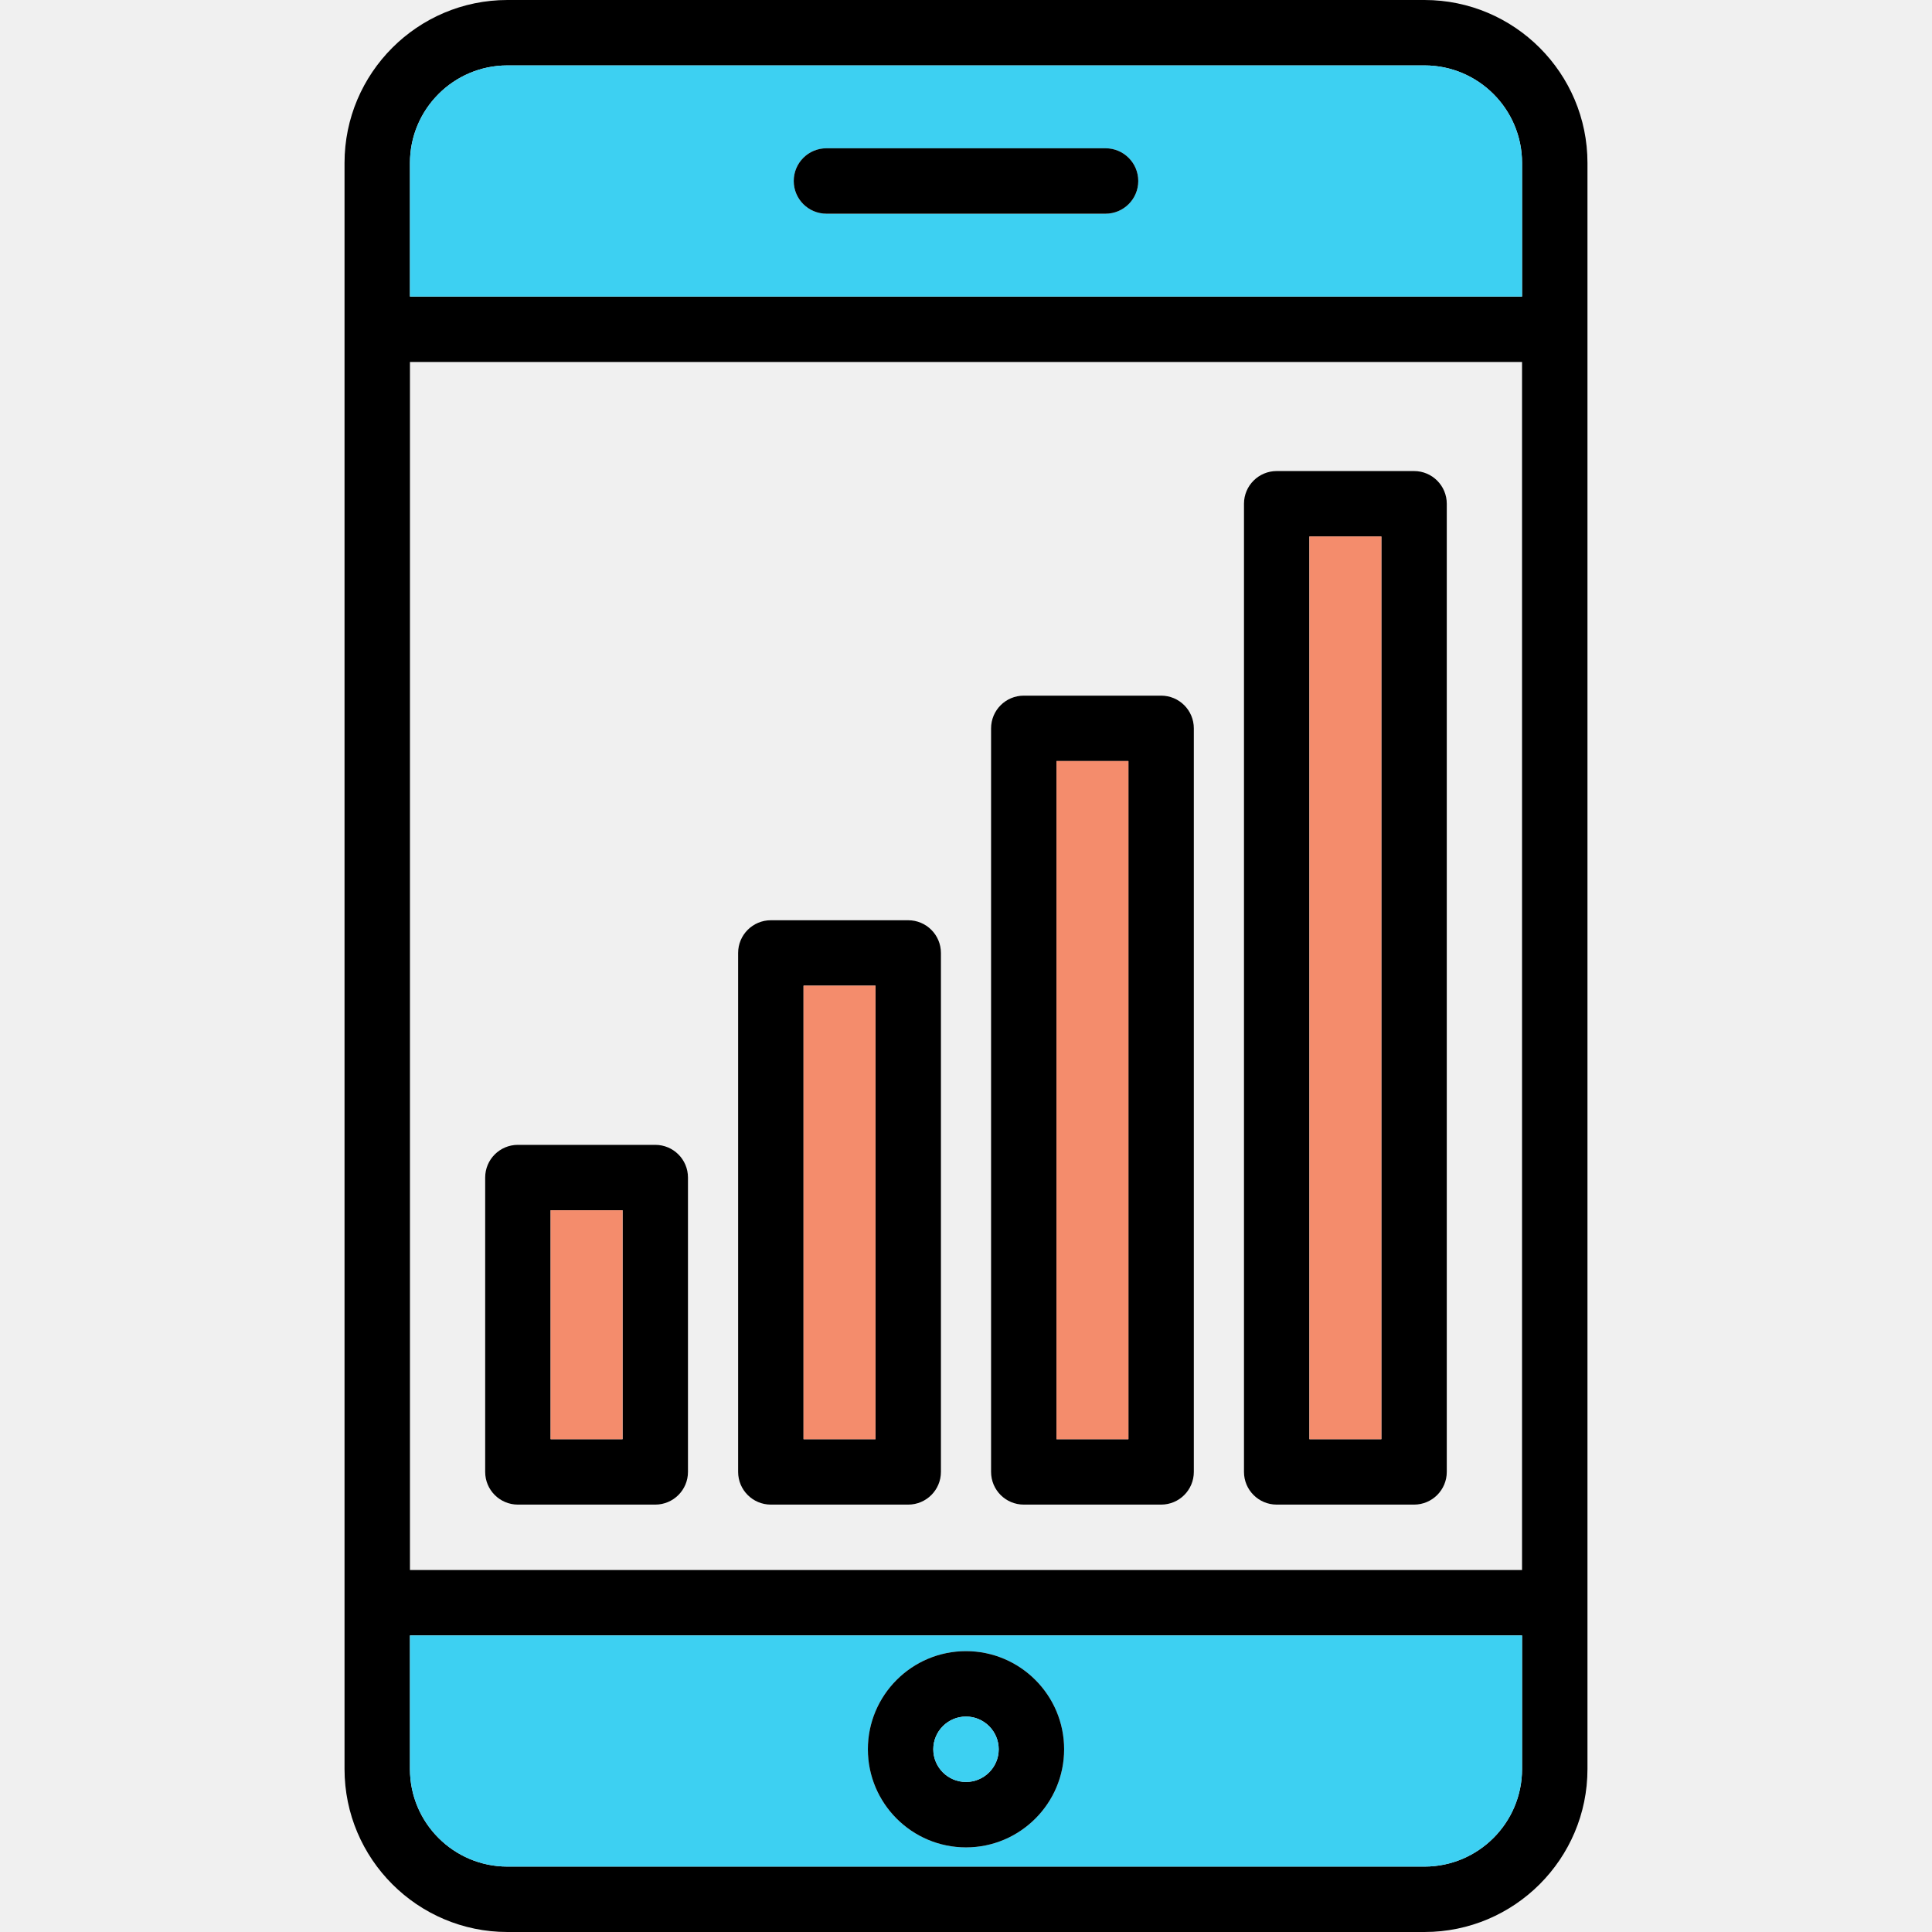
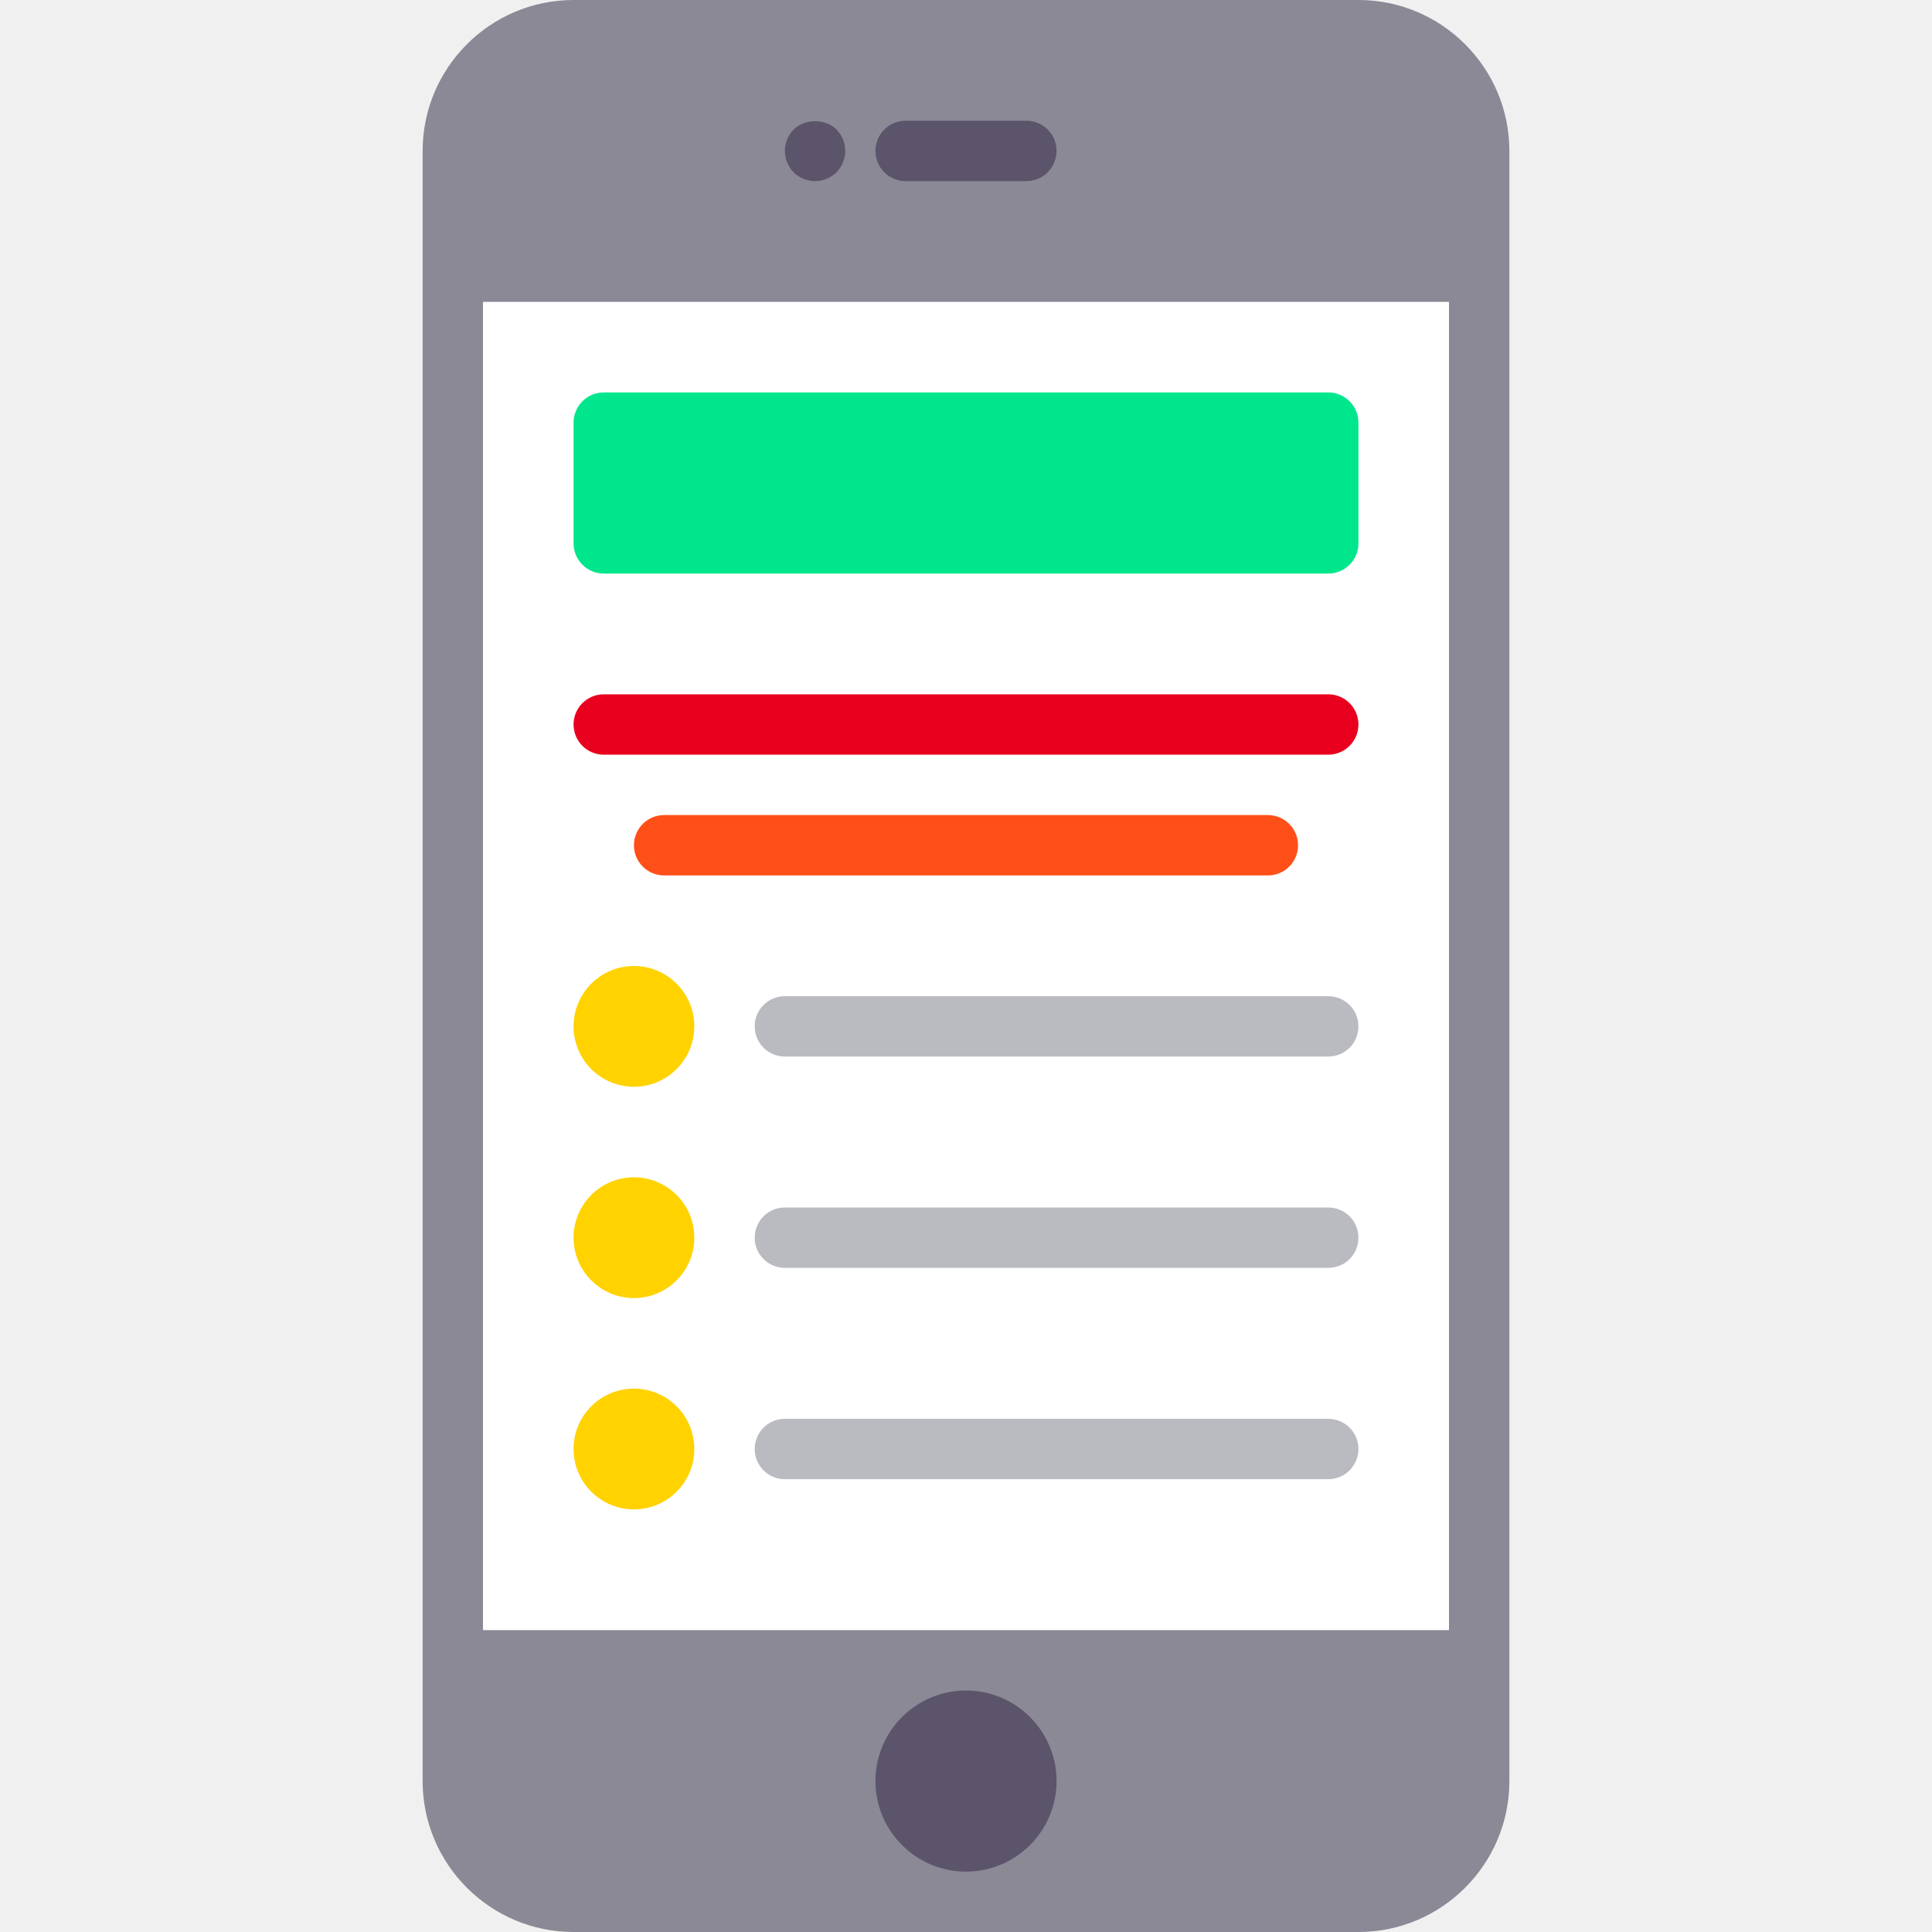
- <svg xmlns="http://www.w3.org/2000/svg" version="1.1" id="Capa_1" x="0px" y="0px" viewBox="0 0 443 443" style="enable-background:new 0 0 443 443;" xml:space="preserve">
+ <svg xmlns="http://www.w3.org/2000/svg" version="1.1" id="Capa_1" x="0px" y="0px" viewBox="0 0 512 512" style="enable-background:new 0 0 512 512;" xml:space="preserve">
  <g>
-     <path d="M364,37.36v368.28c0,20.6-16.76,37.36-37.37,37.36H116.36C95.76,443,79,426.24,79,405.64V37.36C79,16.76,95.76,0,116.36,0   h210.27C347.24,0,364,16.76,364,37.36z M349,405.64V375H94v30.64c0,12.33,10.03,22.36,22.36,22.36h210.27   C338.96,428,349,417.97,349,405.64z M349,360V83H94v277H349z M349,68V37.36C349,25.03,338.96,15,326.63,15H116.36   C104.03,15,94,25.03,94,37.36V68H349z" />
-     <path style="fill:#3DD0F2;" d="M349,375v30.64c0,12.33-10.04,22.36-22.37,22.36H116.36C104.03,428,94,417.97,94,405.64V375H349z    M244,401.1c0-12.41-10.1-22.5-22.5-22.5c-12.41,0-22.5,10.09-22.5,22.5s10.09,22.5,22.5,22.5C233.9,423.6,244,413.51,244,401.1z" />
-     <path style="fill:#3DD0F2;" d="M349,37.36V68H94V37.36C94,25.03,104.03,15,116.36,15h210.27C338.96,15,349,25.03,349,37.36z    M261,41.5c0-4.14-3.36-7.5-7.5-7.5h-64c-4.15,0-7.5,3.36-7.5,7.5s3.35,7.5,7.5,7.5h64C257.64,49,261,45.64,261,41.5z" />
-     <path d="M331.74,115.51V337.5c0,4.14-3.36,7.5-7.5,7.5h-31.5c-4.14,0-7.5-3.36-7.5-7.5V115.51c0-4.14,3.36-7.5,7.5-7.5h31.5   C328.38,108.01,331.74,111.37,331.74,115.51z M316.74,330V123.01h-16.5V330H316.74z" />
-     <rect x="300.24" y="123.01" style="fill:#F48C6C;" width="16.5" height="206.99" />
-     <path d="M273.74,167.01V337.5c0,4.14-3.35,7.5-7.5,7.5h-31.49c-4.15,0-7.5-3.36-7.5-7.5V167.01c0-4.14,3.35-7.5,7.5-7.5h31.49   C270.39,159.51,273.74,162.87,273.74,167.01z M258.74,330V174.51h-16.49V330H258.74z" />
-     <path d="M253.5,34c4.14,0,7.5,3.36,7.5,7.5s-3.36,7.5-7.5,7.5h-64c-4.15,0-7.5-3.36-7.5-7.5s3.35-7.5,7.5-7.5H253.5z" />
-     <rect x="242.25" y="174.51" style="fill:#F48C6C;" width="16.49" height="155.49" />
-     <path d="M221.5,378.6c12.4,0,22.5,10.09,22.5,22.5s-10.1,22.5-22.5,22.5c-12.41,0-22.5-10.09-22.5-22.5S209.09,378.6,221.5,378.6z    M229,401.1c0-4.13-3.37-7.5-7.5-7.5c-4.14,0-7.5,3.37-7.5,7.5c0,4.14,3.36,7.5,7.5,7.5C225.63,408.6,229,405.24,229,401.1z" />
-     <path style="fill:#3DD0F2;" d="M221.5,393.6c4.13,0,7.5,3.37,7.5,7.5c0,4.14-3.37,7.5-7.5,7.5c-4.14,0-7.5-3.36-7.5-7.5   C214,396.97,217.36,393.6,221.5,393.6z" />
-     <path d="M215.75,218.51V337.5c0,4.14-3.36,7.5-7.5,7.5h-31.5c-4.14,0-7.5-3.36-7.5-7.5V218.51c0-4.14,3.36-7.5,7.5-7.5h31.5   C212.39,211.01,215.75,214.37,215.75,218.51z M200.75,330V226.01h-16.5V330H200.75z" />
-     <rect x="184.25" y="226.01" style="fill:#F48C6C;" width="16.5" height="103.99" />
-     <path d="M157.75,270.01v67.49c0,4.14-3.36,7.5-7.5,7.5h-31.5c-4.14,0-7.5-3.36-7.5-7.5v-67.49c0-4.15,3.36-7.5,7.5-7.5h31.5   C154.39,262.51,157.75,265.86,157.75,270.01z M142.75,330v-52.49h-16.5V330H142.75z" />
-     <rect x="126.25" y="277.51" style="fill:#F48C6C;" width="16.5" height="52.49" />
+     <g>
+       <rect x="128" y="80" style="fill:#FFFFFF;" width="256" height="352" />
+     </g>
+     <g>
+       <rect x="200" y="24" style="fill:#5C546A;" width="88" height="32" />
+     </g>
+     <g>
+       <rect x="224" y="440" style="fill:#5C546A;" width="64" height="64" />
+     </g>
+     <g>
+       <path style="fill:#8B8996;" d="M360,0H152c-22.055,0-40,17.945-40,40v432c0,22.055,17.945,40,40,40h208c22.055,0,40-17.945,40-40    V40C400,17.945,382.055,0,360,0z M240,32h32c4.422,0,8,3.578,8,8s-3.578,8-8,8h-32c-4.422,0-8-3.578-8-8S235.578,32,240,32z     M210.32,34.32c2.875-2.883,8.398-2.961,11.359,0c1.438,1.516,2.32,3.516,2.32,5.68c0,2.156-0.883,4.156-2.32,5.68    C220.156,47.117,218.156,48,216,48c-2.164,0-4.164-0.883-5.68-2.32C208.875,44.156,208,42.156,208,40    C208,37.836,208.875,35.836,210.32,34.32z M256,496c-13.23,0-24-10.77-24-24c0-13.23,10.77-24,24-24s24,10.77,24,24    C280,485.23,269.23,496,256,496z M384,432H128V80h256V432z" />
+     </g>
+     <g>
+       <path style="fill:#00E68C;" d="M352,152H160c-4.418,0-8-3.582-8-8v-32c0-4.418,3.582-8,8-8h192c4.418,0,8,3.582,8,8v32    C360,148.418,356.418,152,352,152z" />
+     </g>
+     <g>
+       <g>
+         <path style="fill:#E9001E;" d="M352,200H160c-4.422,0-8-3.578-8-8s3.578-8,8-8h192c4.422,0,8,3.578,8,8S356.422,200,352,200z" />
+       </g>
+     </g>
+     <g>
+       <g>
+         <path style="fill:#FF4F19;" d="M336,232H176c-4.422,0-8-3.578-8-8s3.578-8,8-8h160c4.422,0,8,3.578,8,8S340.422,232,336,232z" />
+       </g>
+     </g>
+     <g>
+       <g>
+         <path style="fill:#B9BBC1;" d="M352,280H208c-4.422,0-8-3.578-8-8s3.578-8,8-8h144c4.422,0,8,3.578,8,8S356.422,280,352,280z" />
+       </g>
+     </g>
+     <g>
+       <circle style="fill:#FFD200;" cx="168" cy="272" r="16" />
+     </g>
+     <g>
+       <g>
+         <path style="fill:#B9BBC1;" d="M352,336H208c-4.422,0-8-3.578-8-8s3.578-8,8-8h144c4.422,0,8,3.578,8,8S356.422,336,352,336z" />
+       </g>
+     </g>
+     <g>
+       <circle style="fill:#FFD200;" cx="168" cy="328" r="16" />
+     </g>
+     <g>
+       <g>
+         <path style="fill:#B9BBC1;" d="M352,392H208c-4.422,0-8-3.578-8-8s3.578-8,8-8h144c4.422,0,8,3.578,8,8S356.422,392,352,392z" />
+       </g>
+     </g>
+     <g>
+       <circle style="fill:#FFD200;" cx="168" cy="384" r="16" />
+     </g>
  </g>
  <g>
</g>
  <g>
</g>
  <g>
</g>
  <g>
</g>
  <g>
</g>
  <g>
</g>
  <g>
</g>
  <g>
</g>
  <g>
</g>
  <g>
</g>
  <g>
</g>
  <g>
</g>
  <g>
</g>
  <g>
</g>
  <g>
</g>
</svg>
